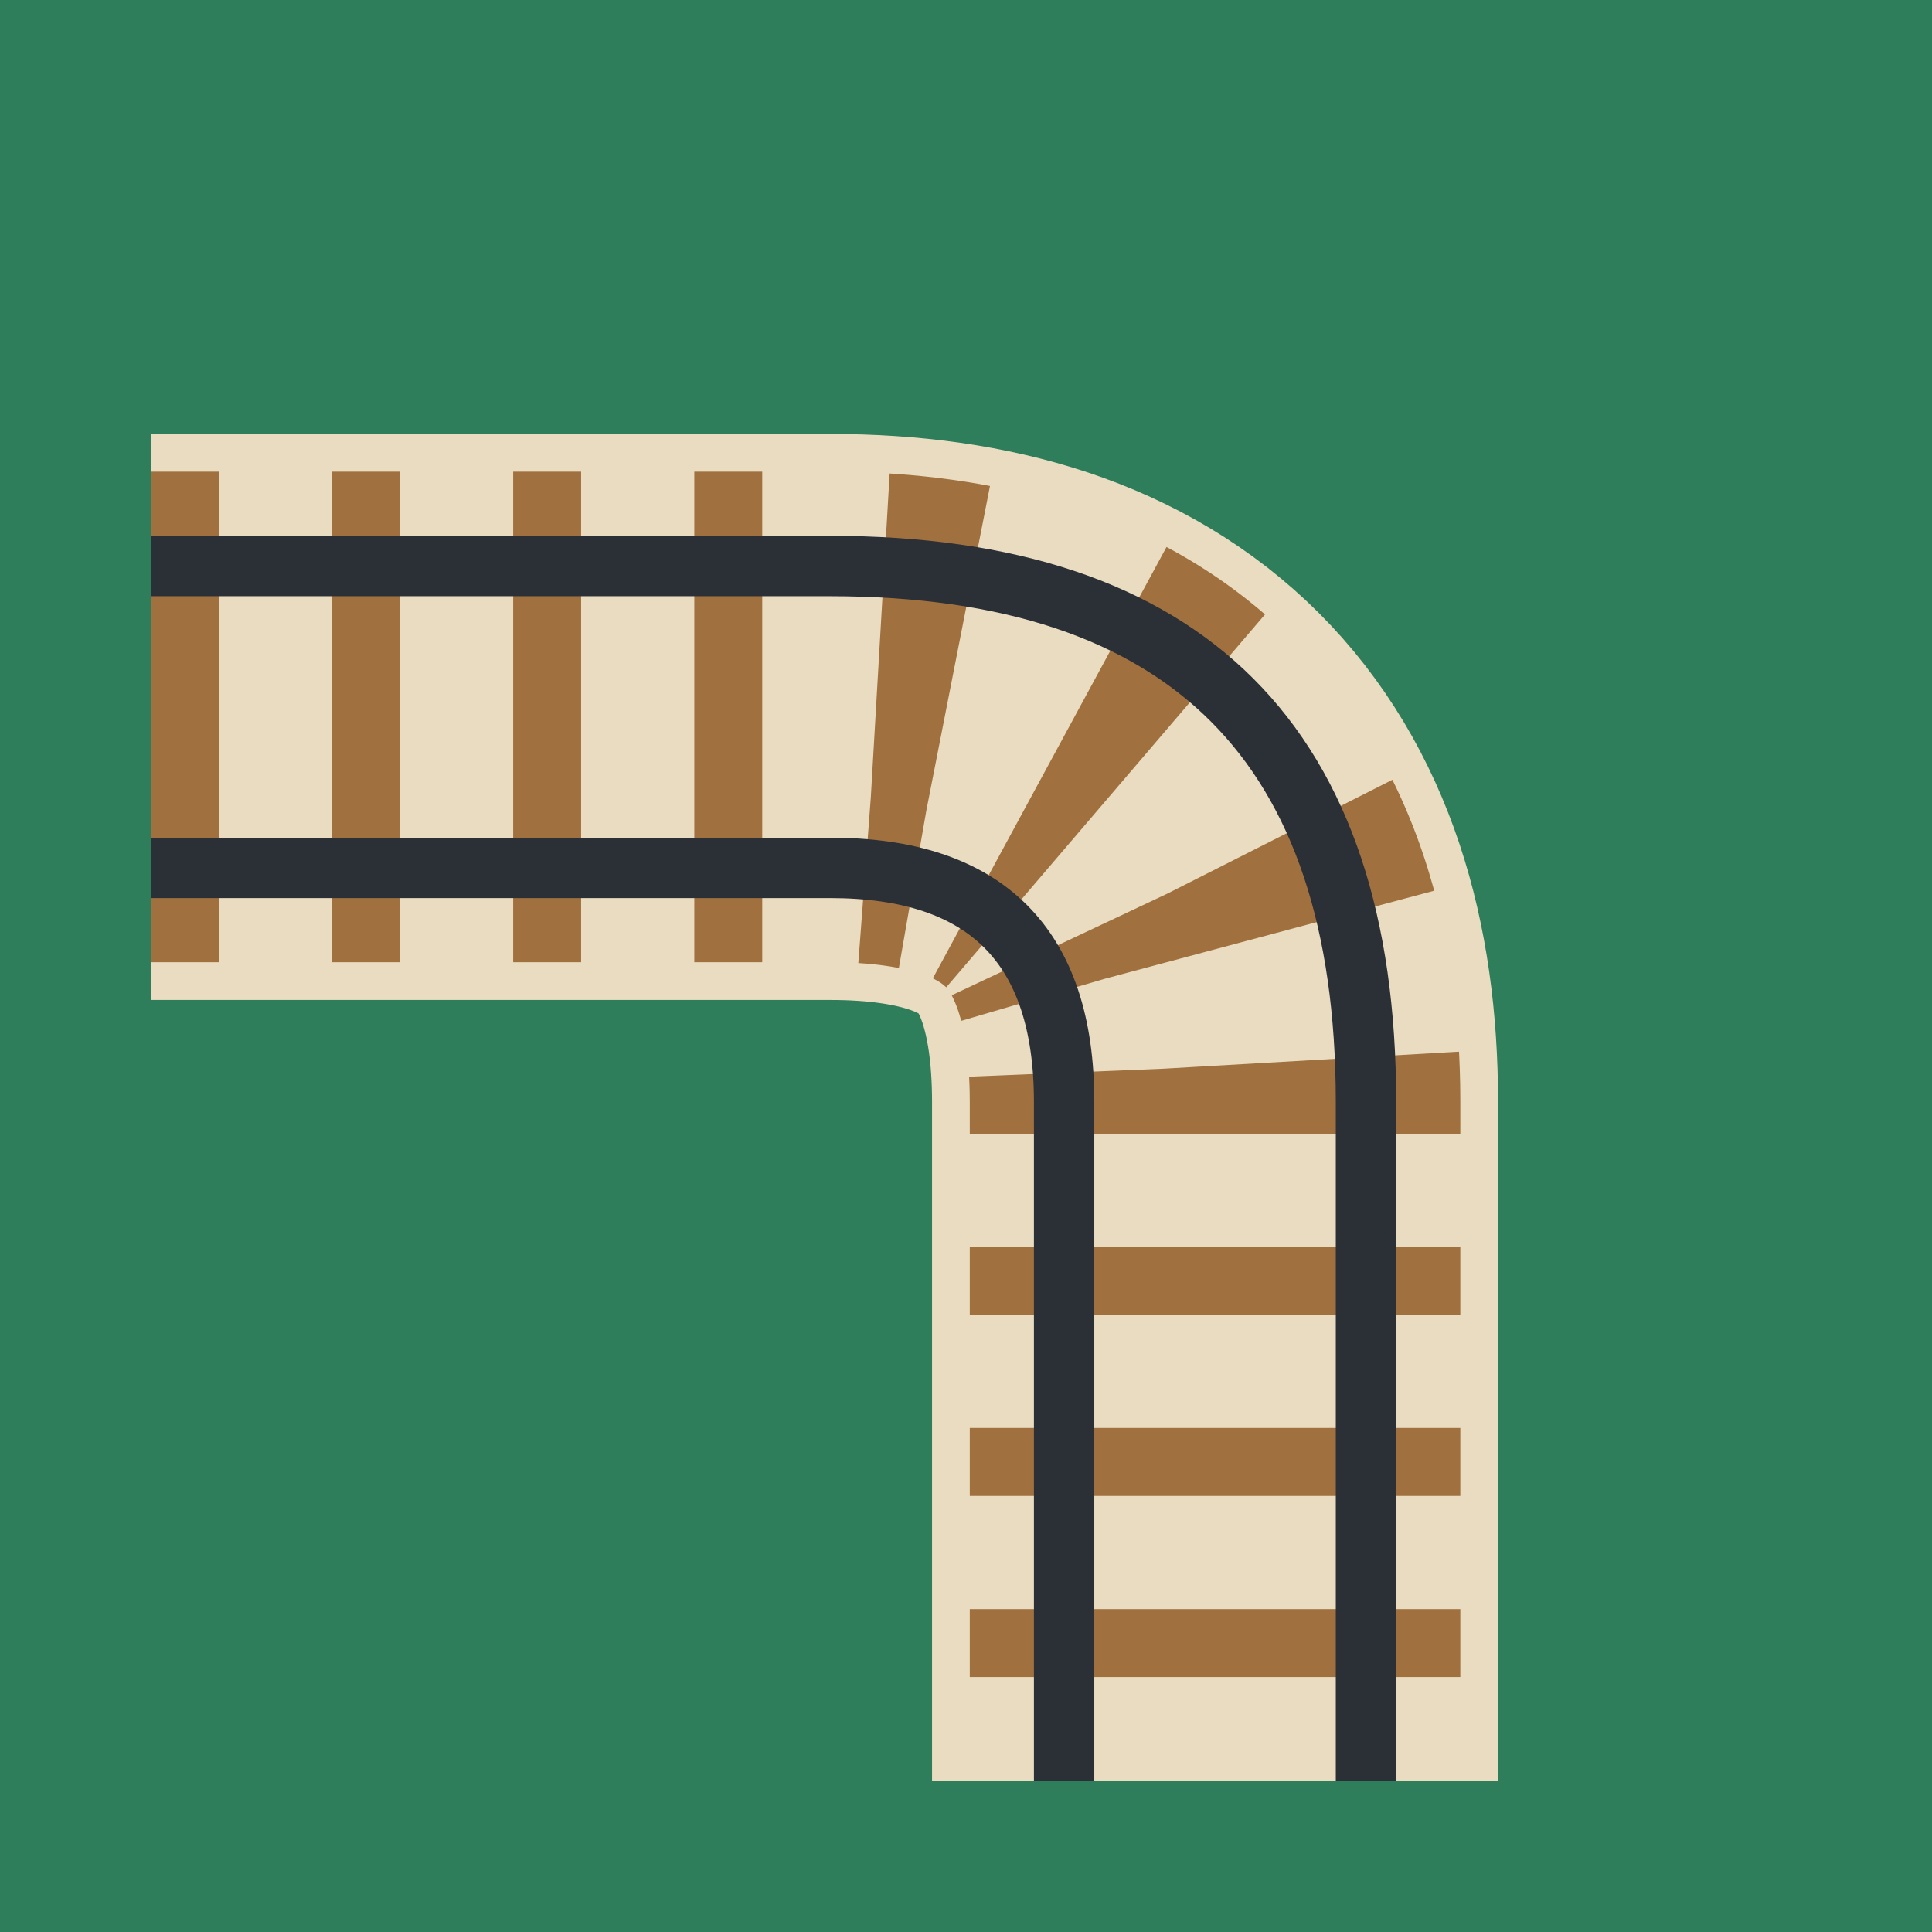
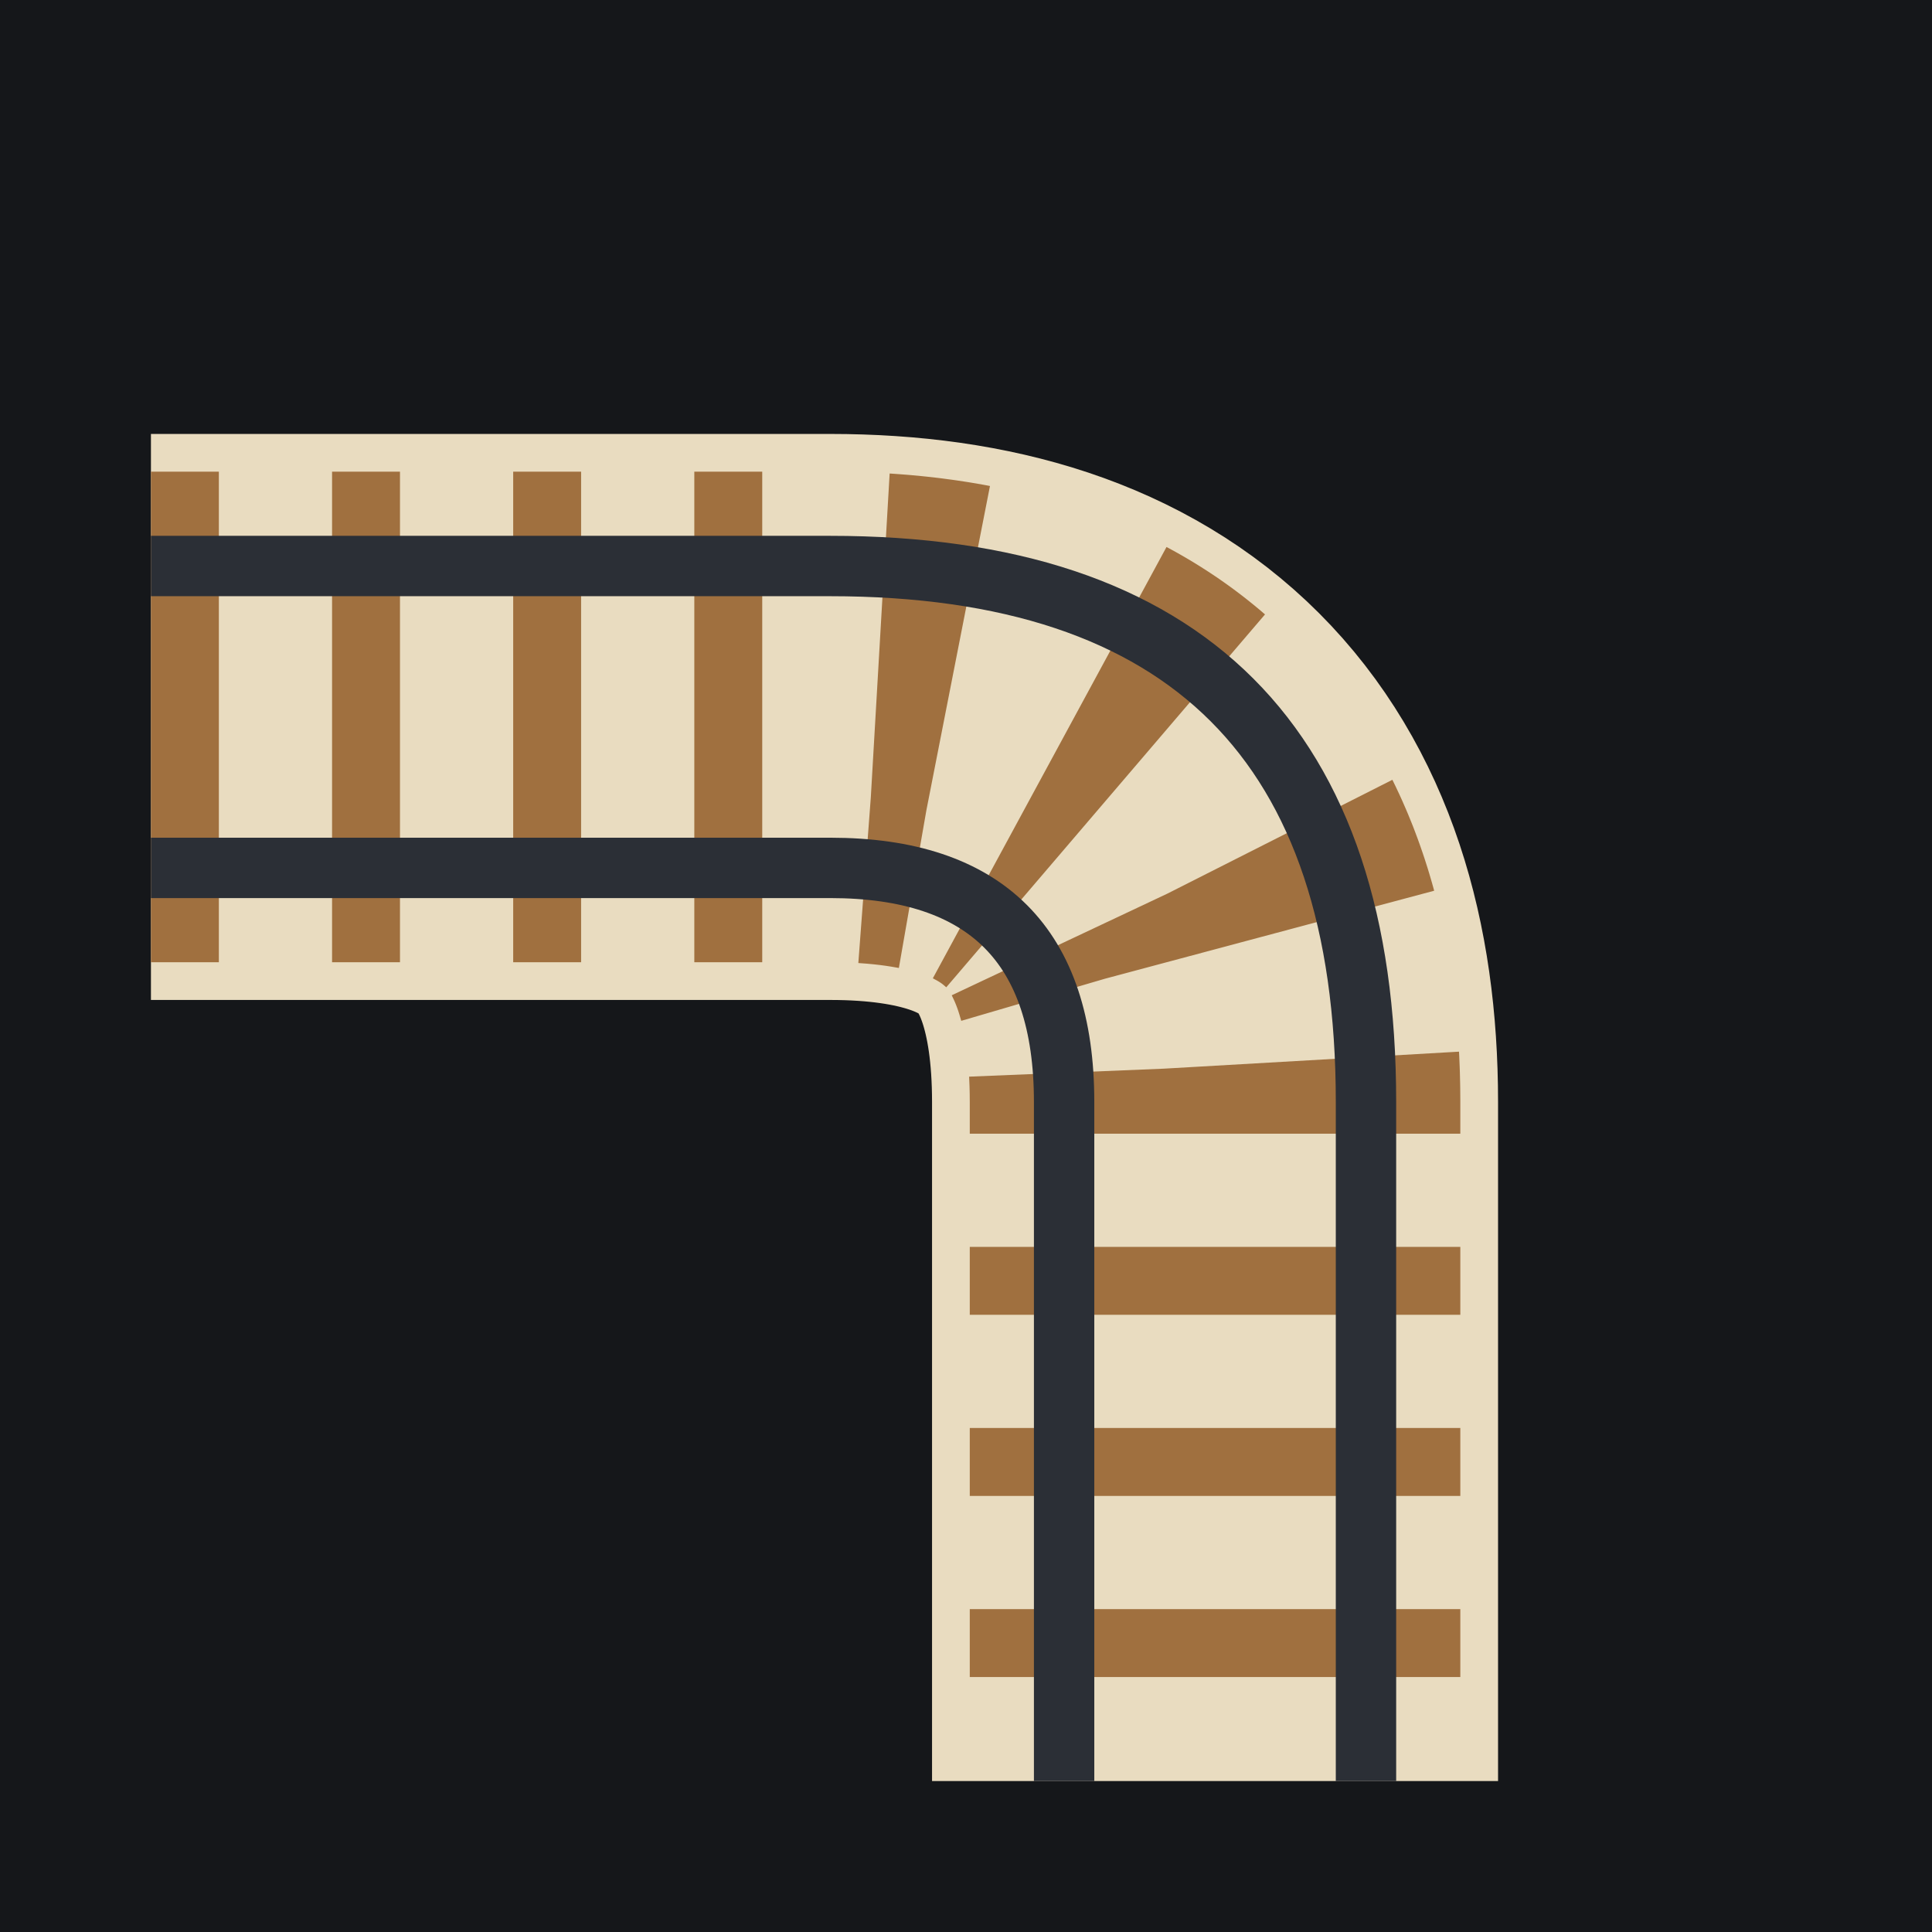
<svg xmlns="http://www.w3.org/2000/svg" viewBox="0 0 512 512">
-   <rect width="512" height="512" fill="#2e7d5b" />
+   <rect width="512" height="512" fill="#15171a" />
  <g fill="none">
    <path d="M40 190H220Q322 190 322 292V472" stroke="#e9dcc0" stroke-width="150" />
    <path d="M40 190H220Q322 190 322 292V472" stroke="#a0703f" stroke-width="130" stroke-dasharray="18 30" />
    <path d="M40 150H220Q362 150 362 292V472M40 230H220Q282 230 282 292V472" stroke="#2b2f36" stroke-width="16" />
  </g>
</svg>
